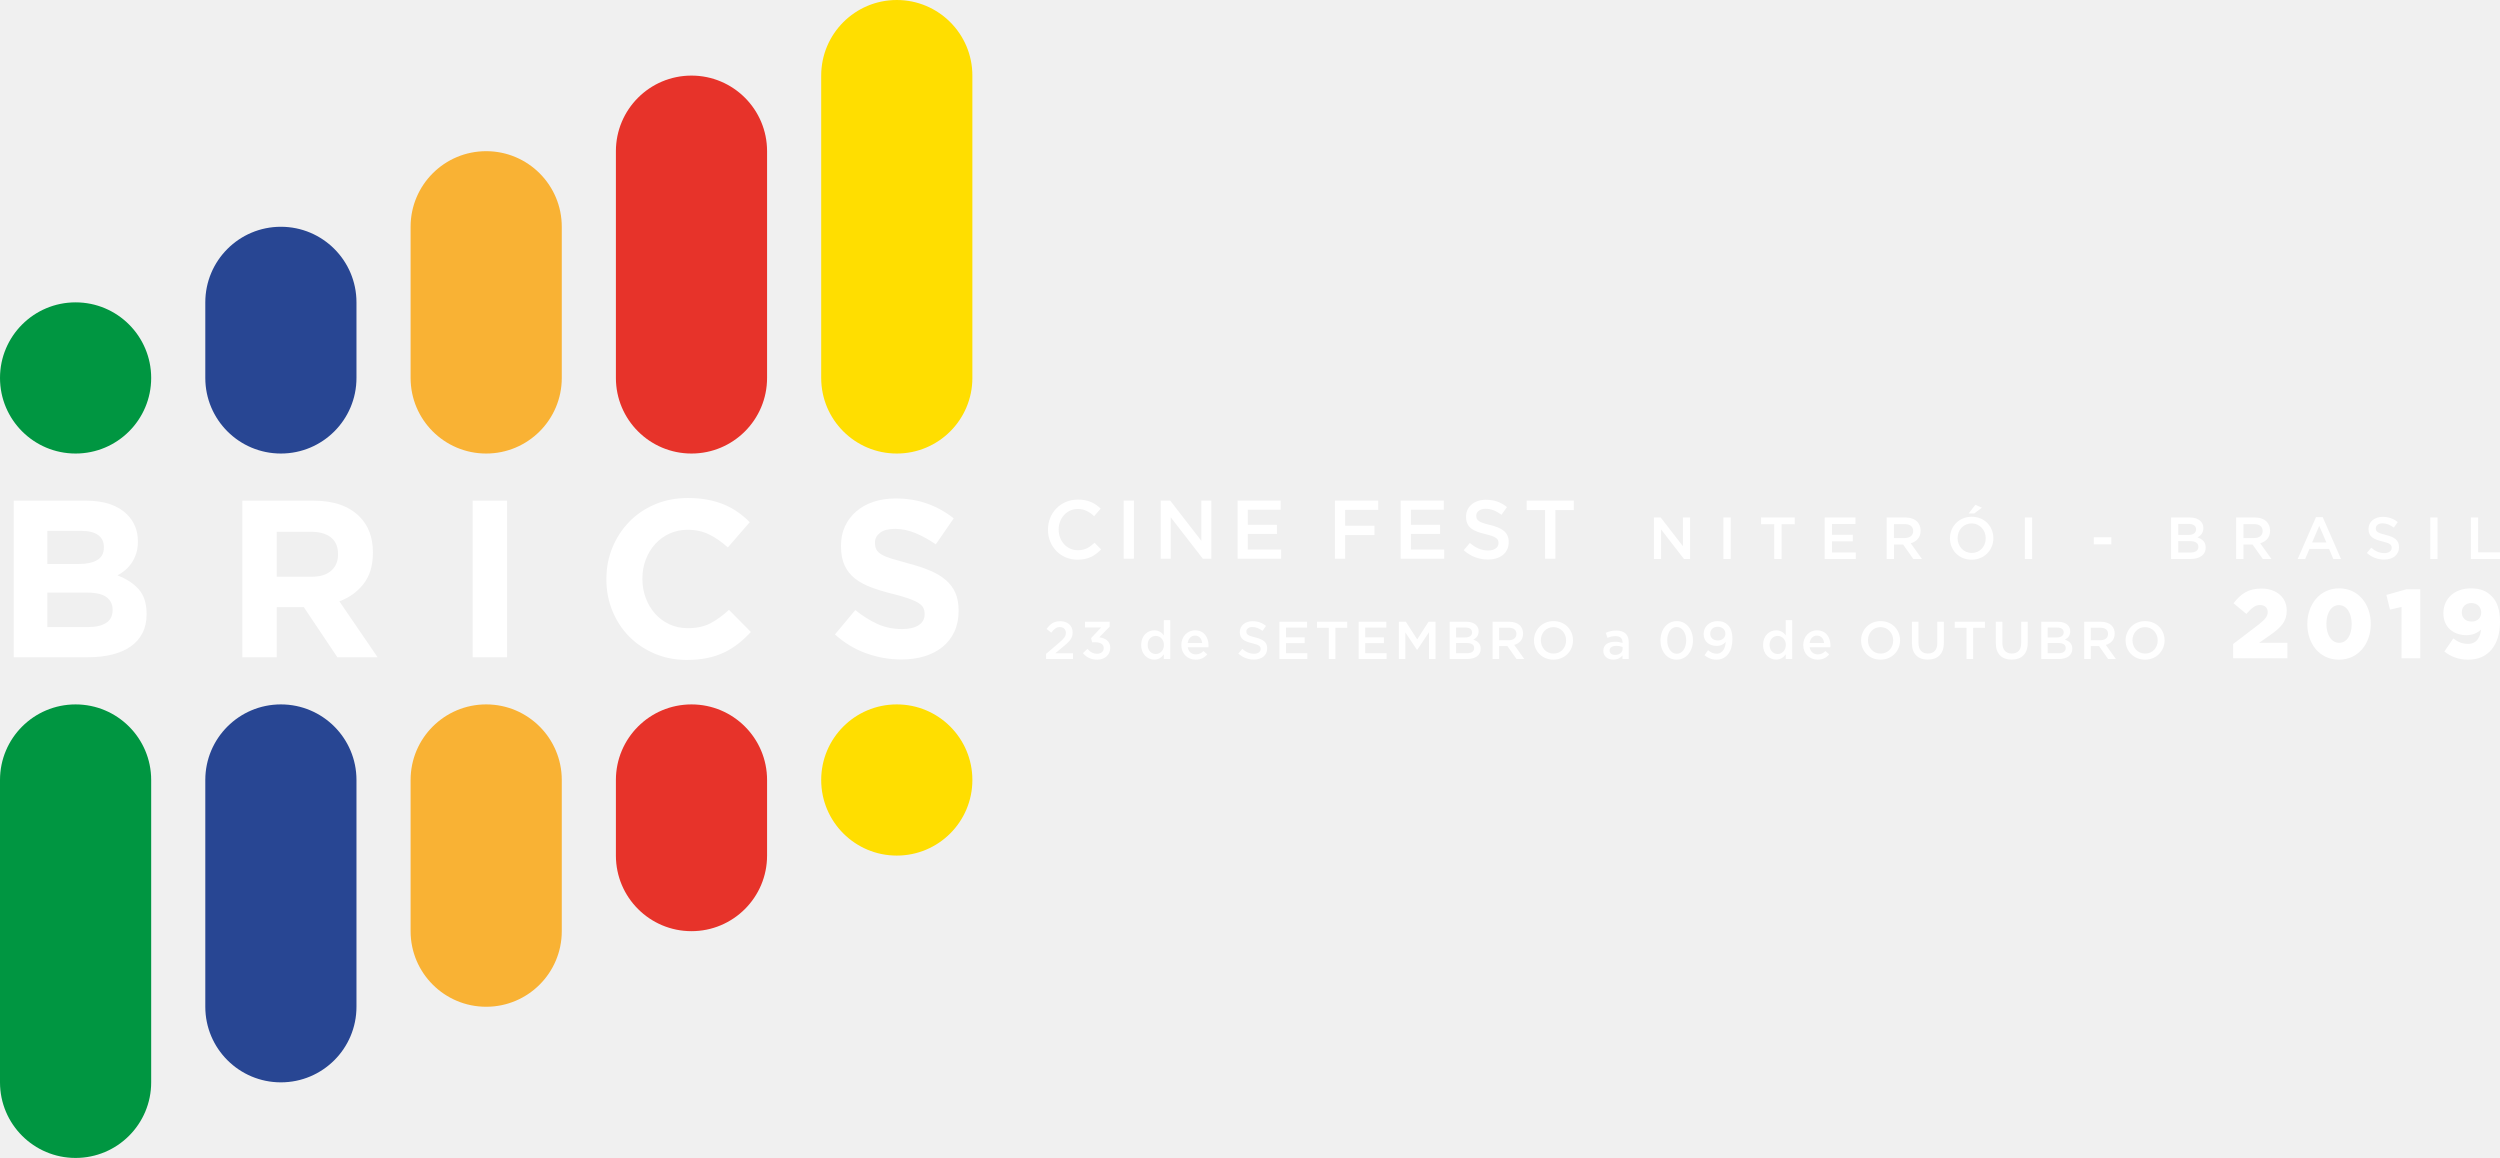
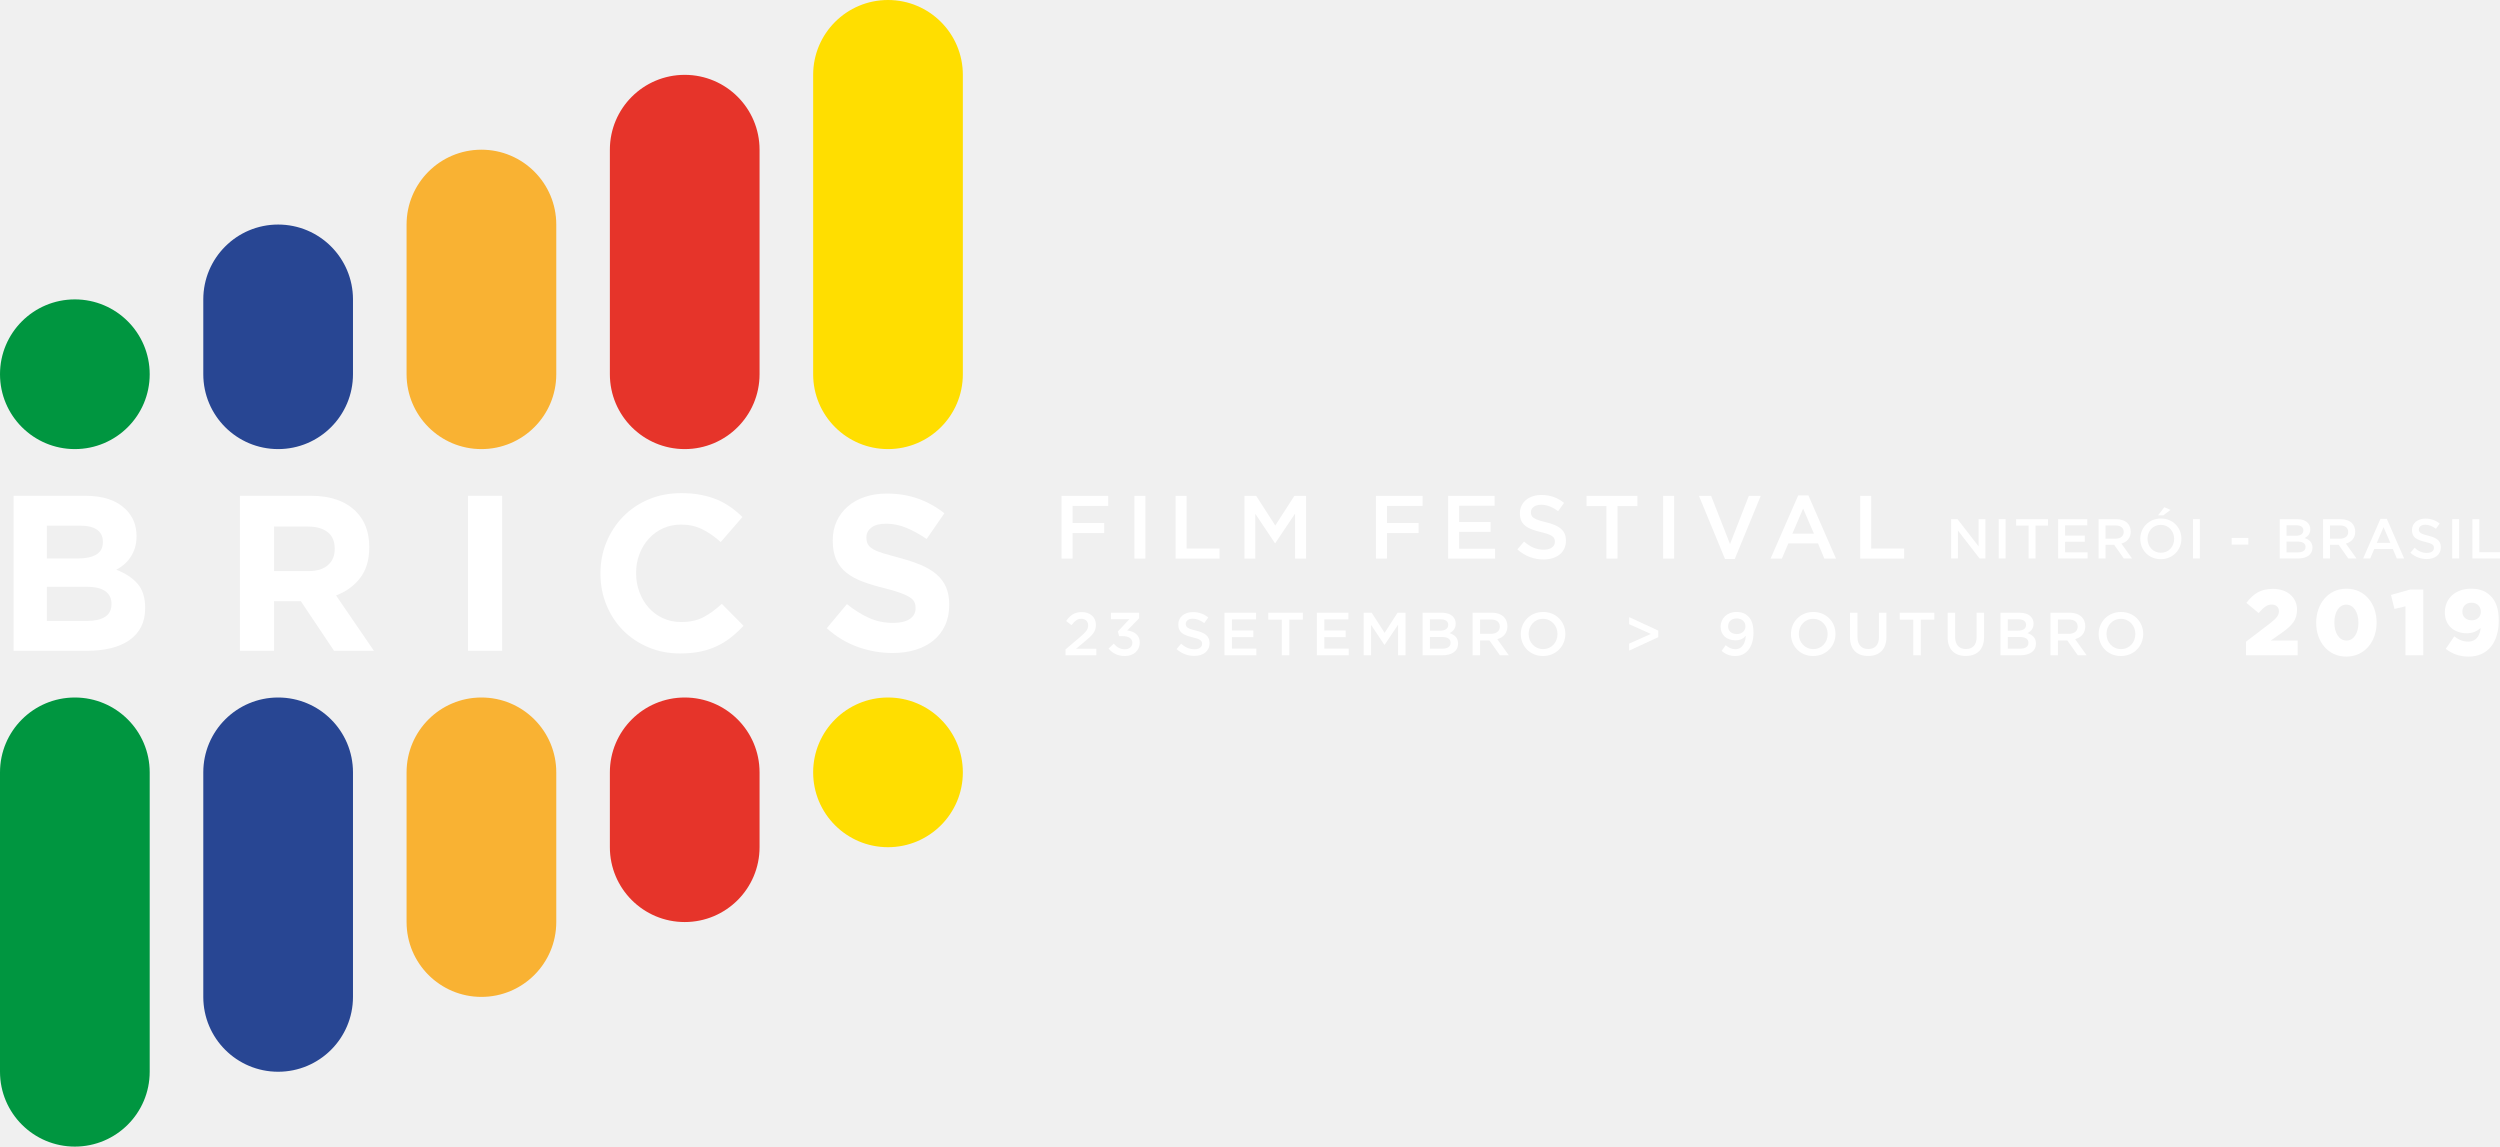
- <svg xmlns="http://www.w3.org/2000/svg" height="376.874px" width="813.672px" version="1.1" viewBox="0 0 813.672 376.874">
-   <path d="m28.715 204.086c2.473 0 4.416-.448 5.823-1.347 1.408-.897 2.111-2.292 2.111-4.184v-.147c0-1.697-.655-3.044-1.964-4.039-1.312-.995-3.421-1.492-6.332-1.492h-12.957v11.208zm-2.984-20.527c2.475 0 4.44-.423 5.896-1.273 1.455-.848 2.183-2.22 2.183-4.112v-.145c0-1.697-.631-2.996-1.893-3.895-1.261-.897-3.081-1.347-5.457-1.347h-11.064v10.772zm-21.255-20.599h23.613c5.861 0 10.293 1.505 13.297 4.513 2.324 2.329 3.487 5.217 3.487 8.663v.144c0 1.456-.181 2.743-.543 3.859-.363 1.117-.844 2.124-1.447 3.021-.603.897-1.301 1.685-2.096 2.365-.797.68-1.653 1.261-2.568 1.747 2.945 1.117 5.264 2.632 6.956 4.549 1.689 1.917 2.536 4.573 2.536 7.969v.147c0 2.329-.448 4.367-1.344 6.115-.897 1.745-2.181 3.201-3.852 4.367-1.672 1.164-3.681 2.037-6.032 2.62-2.349.581-4.952.873-7.811.873h-24.197z" stroke-width="1.333" fill="#ffffff" />
-   <path d="m101.428 187.71c2.765 0 4.888-.655 6.368-1.967 1.48-1.309 2.22-3.056 2.22-5.239v-.147c0-2.425-.777-4.245-2.329-5.459-1.553-1.213-3.711-1.82-6.477-1.82h-11.137v14.631zm-22.564-24.749h23.292c6.453 0 11.403 1.724 14.848 5.168 2.911 2.912 4.367 6.796 4.367 11.648v.144c0 4.125-1.007 7.485-3.02 10.083-2.013 2.596-4.647 4.501-7.897 5.713l12.447 18.196h-13.101l-10.919-16.304h-8.808v16.304h-11.208z" stroke-width="1.333" fill="#ffffff" />
-   <path d="m153.835 162.96h11.209v50.952h-11.209z" stroke-width="1.333" fill="#ffffff" />
-   <path d="m223.492 214.786c-3.737 0-7.205-.681-10.409-2.039-3.203-1.357-5.968-3.213-8.297-5.568-2.329-2.353-4.149-5.132-5.459-8.335-1.309-3.201-1.967-6.623-1.967-10.261v-.147c0-3.639.657-7.048 1.967-10.227 1.309-3.177 3.129-5.968 5.459-8.371 2.329-2.403 5.12-4.295 8.371-5.677 3.251-1.383 6.843-2.073 10.772-2.073 2.377 0 4.549.193 6.515.581 1.965.389 3.748.921 5.351 1.601 1.601.68 3.08 1.504 4.44 2.475 1.357.971 2.62 2.039 3.785 3.203l-7.133 8.225c-1.991-1.795-4.016-3.203-6.079-4.221-2.063-1.02-4.379-1.528-6.952-1.528-2.135 0-4.112.412-5.932 1.236-1.819.825-3.384 1.965-4.693 3.421-1.311 1.455-2.329 3.143-3.057 5.059-.728 1.917-1.092 3.967-1.092 6.151v.145c0 2.184.364 4.247 1.092 6.187.728 1.941 1.735 3.639 3.02 5.095 1.285 1.456 2.839 2.609 4.66 3.459 1.819.849 3.82 1.273 6.003 1.273 2.913 0 5.376-.533 7.389-1.601 2.013-1.067 4.015-2.523 6.004-4.368l7.135 7.207c-1.311 1.407-2.669 2.669-4.077 3.785-1.407 1.117-2.948 2.073-4.621 2.875-1.673.8-3.507 1.408-5.496 1.82-1.991.412-4.221.619-6.696.619" stroke-width="1.333" fill="#ffffff" />
-   <path d="m293.367 214.641c-3.883 0-7.692-.668-11.427-2.001-3.737-1.335-7.135-3.385-10.191-6.151l6.624-7.933c2.329 1.891 4.717 3.396 7.169 4.512 2.449 1.116 5.131 1.673 8.043 1.673 2.329 0 4.137-.423 5.421-1.273 1.285-.848 1.931-2.024 1.931-3.529v-.147c0-.728-.135-1.369-.401-1.928-.268-.557-.78-1.08-1.533-1.565-.755-.484-1.8-.969-3.139-1.456-1.339-.484-3.077-.993-5.217-1.528-2.58-.631-4.915-1.335-7.007-2.111s-3.868-1.735-5.328-2.875-2.589-2.559-3.393-4.259c-.803-1.699-1.204-3.809-1.204-6.333v-.144c0-2.329.433-4.428 1.3-6.297.869-1.867 2.087-3.481 3.653-4.84 1.565-1.357 3.437-2.401 5.613-3.129 2.173-.728 4.573-1.093 7.193-1.093 3.736 0 7.169.559 10.3 1.675 3.129 1.117 6.005 2.719 8.624 4.805l-5.823 8.443c-2.281-1.552-4.513-2.777-6.696-3.676-2.184-.897-4.368-1.347-6.551-1.347-2.184 0-3.823.425-4.913 1.273-1.092.851-1.637 1.905-1.637 3.167v.147c0 .825.159 1.54.473 2.147.316.607.887 1.153 1.715 1.637.827.485 1.959.945 3.395 1.384 1.435.436 3.248.945 5.437 1.528 2.579.68 4.876 1.444 6.897 2.292 2.019.851 3.72 1.869 5.108 3.057 1.385 1.189 2.432 2.584 3.139 4.185.704 1.601 1.059 3.519 1.059 5.751v.144c0 2.525-.459 4.768-1.375 6.733-.916 1.967-2.193 3.616-3.833 4.951-1.639 1.335-3.596 2.355-5.868 3.056-2.273.703-4.792 1.056-7.559 1.056" stroke-width="1.333" fill="#ffffff" />
-   <path d="m91.42 352.272c-13.587 0-24.601-11.016-24.601-24.603v-73.807c0-13.587 11.015-24.601 24.601-24.601 13.587 0 24.601 11.015 24.601 24.601v73.807c0 13.587-11.015 24.603-24.601 24.603" stroke-width="1.333" fill="#284693" />
-   <path d="m158.238 327.669c-13.587 0-24.601-11.015-24.601-24.601v-49.204c0-13.588 11.015-24.603 24.601-24.603 13.587 0 24.603 11.015 24.603 24.603v49.204c0 13.587-11.016 24.601-24.603 24.601" stroke-width="1.333" fill="#f9b234" />
-   <path d="m225.057 303.068c-13.587 0-24.601-11.015-24.601-24.601v-24.603c0-13.588 11.015-24.601 24.601-24.601s24.601 11.013 24.601 24.601v24.603c0 13.587-11.015 24.601-24.601 24.601" stroke-width="1.333" fill="#e7332a" />
-   <path d="m291.875 278.466c-13.587 0-24.601-11.016-24.601-24.603 0-13.588 11.015-24.601 24.601-24.601 13.587 0 24.603 11.013 24.603 24.601 0 13.587-11.016 24.603-24.603 24.603" stroke-width="1.333" fill="#ffde00" />
-   <path d="m24.601 376.874c-13.587 0-24.601-11.015-24.601-24.601v-98.409c-3.85997e-9-13.587 11.015-24.601 24.601-24.601s24.603 11.015 24.603 24.601v98.409c0 13.587-11.016 24.601-24.603 24.601" stroke-width="1.333" fill="#009641" />
-   <path d="m225.057 24.603c13.587 0 24.601 11.015 24.601 24.601v73.807c0 13.587-11.015 24.601-24.601 24.601s-24.601-11.015-24.601-24.601v-73.807c0-13.587 11.015-24.601 24.601-24.601" stroke-width="1.333" fill="#e7332a" />
-   <path d="m158.238 49.204c13.587 0 24.603 11.015 24.603 24.601v49.204c0 13.588-11.016 24.603-24.603 24.603-13.587 0-24.601-11.015-24.601-24.603v-49.204c0-13.587 11.015-24.601 24.601-24.601" stroke-width="1.333" fill="#f9b234" />
-   <path d="m91.42 73.806c13.587 0 24.601 11.016 24.601 24.603v24.601c0 13.588-11.015 24.601-24.601 24.601-13.587 0-24.601-11.013-24.601-24.601v-24.601c0-13.587 11.015-24.603 24.601-24.603" stroke-width="1.333" fill="#284693" />
-   <path d="m24.601 98.409c13.587 0 24.603 11.015 24.603 24.601 0 13.588-11.016 24.601-24.603 24.601s-24.601-11.013-24.601-24.601c-3.85997e-9-13.587 11.015-24.601 24.601-24.601" stroke-width="1.333" fill="#009641" />
-   <path d="m291.875-0c13.587 0 24.603 11.016 24.603 24.603v98.408c0 13.587-11.016 24.601-24.603 24.601-13.587 0-24.601-11.015-24.601-24.601v-98.408c0-13.587 11.015-24.603 24.601-24.603" stroke-width="1.333" fill="#ffde00" />
-   <path d="m340.461 212.811 4.179-3.553c1.664-1.421 2.271-2.184 2.271-3.276 0-1.197-.851-1.889-1.96-1.889s-1.872.607-2.791 1.82l-1.525-1.196c1.161-1.612 2.305-2.532 4.472-2.532 2.376 0 4.004 1.457 4.004 3.624v.033c0 1.908-1.005 2.947-3.155 4.699l-2.496 2.08h5.772v1.872h-8.771z" stroke-width="1.333" fill="#ffffff" />
-   <path d="m352.455 212.569 1.491-1.387c.868 1.023 1.837 1.593 3.191 1.593 1.195 0 2.097-.728 2.097-1.837v-.033c0-1.197-1.092-1.872-2.792-1.872h-.987l-.348-1.335 3.276-3.485h-5.251v-1.853h8.024v1.593l-3.38 3.468c1.837.225 3.572 1.161 3.572 3.397v.035c0 2.236-1.716 3.848-4.248 3.848-2.115 0-3.621-.884-4.645-2.132" stroke-width="1.333" fill="#ffffff" />
-   <path d="m378.82 209.934v-.035c0-1.768-1.249-2.929-2.652-2.929-1.439 0-2.636 1.109-2.636 2.929v.035c0 1.768 1.213 2.929 2.636 2.929 1.403 0 2.652-1.179 2.652-2.929m-7.403 0v-.035c0-3.033 2.064-4.749 4.248-4.749 1.508 0 2.46.745 3.12 1.612v-4.923h2.097v12.653h-2.097v-1.525c-.676.953-1.629 1.717-3.12 1.717-2.151 0-4.248-1.717-4.248-4.751" stroke-width="1.333" fill="#ffffff" />
-   <path d="m391.264 209.275c-.139-1.352-.936-2.409-2.323-2.409-1.283 0-2.184.989-2.375 2.409zm-6.777.676v-.035c0-2.616 1.855-4.767 4.472-4.767 2.912 0 4.385 2.288 4.385 4.924 0 .189-.017.38-.035.588h-6.727c.227 1.491 1.284 2.323 2.636 2.323 1.021 0 1.751-.381 2.479-1.092l1.231 1.092c-.867 1.041-2.063 1.716-3.745 1.716-2.651 0-4.696-1.924-4.696-4.749" stroke-width="1.333" fill="#ffffff" />
-   <path d="m403.031 212.724 1.284-1.525c1.161 1.005 2.34 1.577 3.831 1.577 1.316 0 2.148-.624 2.148-1.524v-.036c0-.865-.484-1.335-2.737-1.853-2.584-.624-4.04-1.388-4.04-3.624v-.035c0-2.08 1.733-3.519 4.144-3.519 1.768 0 3.172.537 4.401 1.525l-1.143 1.612c-1.092-.815-2.185-1.248-3.295-1.248-1.247 0-1.975.641-1.975 1.439v.035c0 .936.555 1.352 2.895 1.907 2.565.625 3.883 1.543 3.883 3.553v.035c0 2.271-1.785 3.623-4.333 3.623-1.856 0-3.605-.64-5.063-1.941" stroke-width="1.333" fill="#ffffff" />
-   <path d="m416.414 202.359h8.996v1.907h-6.863v3.155h6.083v1.907h-6.083v3.259h6.949v1.907h-9.083z" stroke-width="1.333" fill="#ffffff" />
-   <path d="m432.482 204.335h-3.849v-1.975h9.847v1.975h-3.848v10.157h-2.149z" stroke-width="1.333" fill="#ffffff" />
-   <path d="m442.205 202.359h8.996v1.907h-6.863v3.155h6.083v1.907h-6.083v3.259h6.949v1.907h-9.083z" stroke-width="1.333" fill="#ffffff" />
-   <path d="m455.291 202.359h2.271l3.693 5.737 3.691-5.737h2.271v12.133h-2.131v-8.703l-3.831 5.721h-.071l-3.796-5.685v8.667h-2.097z" stroke-width="1.333" fill="#ffffff" />
-   <path d="m477.289 209.275h-3.38v3.328h3.536c1.456 0 2.34-.572 2.34-1.664v-.033c0-1.024-.815-1.631-2.496-1.631m1.82-3.484c0-.953-.763-1.543-2.132-1.543h-3.068v3.224h2.911c1.371 0 2.289-.537 2.289-1.647zm-7.297-3.432h5.443c1.387 0 2.479.381 3.172 1.075.537.537.815 1.196.815 2.011v.035c0 1.456-.832 2.236-1.733 2.705 1.421.484 2.409 1.299 2.409 2.947v.033c0 2.167-1.785 3.328-4.489 3.328h-5.616z" stroke-width="1.333" fill="#ffffff" />
-   <path d="m491.051 208.374c1.525 0 2.496-.797 2.496-2.028v-.035c0-1.3-.936-2.011-2.513-2.011h-3.103v4.073zm-5.252-6.015h5.408c1.525 0 2.721.451 3.501 1.212.641.66 1.005 1.561 1.005 2.619v.035c0 1.993-1.196 3.189-2.877 3.675l3.276 4.593h-2.532l-2.98-4.229h-2.669v4.229h-2.132z" stroke-width="1.333" fill="#ffffff" />
-   <path d="m509.719 208.461v-.035c0-2.359-1.716-4.317-4.125-4.317-2.409 0-4.091 1.925-4.091 4.281v.036c0 2.356 1.716 4.297 4.125 4.297 2.409 0 4.091-1.905 4.091-4.263m-10.453 0v-.035c0-3.416 2.636-6.275 6.363-6.275 3.727 0 6.327 2.825 6.327 6.239v.036c0 3.413-2.635 6.275-6.361 6.275-3.728 0-6.328-2.825-6.328-6.24" stroke-width="1.333" fill="#ffffff" />
-   <path d="m528.108 211.199v-.624c-.537-.208-1.249-.364-2.081-.364-1.351 0-2.148.572-2.148 1.525v.035c0 .884.78 1.387 1.785 1.387 1.387 0 2.444-.797 2.444-1.959m-6.275.659v-.035c0-1.976 1.543-2.947 3.779-2.947 1.023 0 1.749.156 2.461.381v-.225c0-1.301-.797-1.993-2.271-1.993-1.023 0-1.785.225-2.617.572l-.555-1.647c1.005-.452 1.993-.745 3.449-.745 1.369 0 2.391.364 3.033 1.023.676.657.988 1.629.988 2.824v5.427h-2.045v-1.144c-.624.745-1.577 1.335-2.981 1.335-1.717 0-3.241-.988-3.241-2.825" stroke-width="1.333" fill="#ffffff" />
-   <path d="m548.803 208.461v-.035c0-2.392-1.231-4.352-3.103-4.352s-3.068 1.908-3.068 4.316v.036c0 2.392 1.212 4.349 3.101 4.349 1.891 0 3.069-1.941 3.069-4.315m-8.372 0v-.035c0-3.468 2.115-6.275 5.303-6.275 3.173 0 5.269 2.773 5.269 6.239v.036c0 3.465-2.115 6.275-5.303 6.275-3.191 0-5.269-2.773-5.269-6.24" stroke-width="1.333" fill="#ffffff" />
-   <path d="m561.56 206.259v-.035c0-1.267-.988-2.236-2.531-2.236-1.508 0-2.409 1.005-2.409 2.253v.035c0 1.265.969 2.167 2.479 2.167 1.543 0 2.461-1.005 2.461-2.184m.085 2.669c-.675.815-1.612 1.3-2.859 1.3-2.584 0-4.3-1.508-4.3-3.848v-.036c0-2.373 1.839-4.193 4.525-4.193 1.524 0 2.513.433 3.38 1.283.884.901 1.456 2.236 1.456 4.628v.035c0 3.9-1.924 6.604-5.201 6.604-1.68 0-2.859-.607-3.883-1.456l1.161-1.629c.92.763 1.735 1.144 2.773 1.144 2.151 0 2.931-2.219 2.947-3.831" stroke-width="1.333" fill="#ffffff" />
-   <path d="m581.233 209.934v-.035c0-1.768-1.249-2.929-2.652-2.929-1.439 0-2.636 1.109-2.636 2.929v.035c0 1.768 1.213 2.929 2.636 2.929 1.403 0 2.652-1.179 2.652-2.929m-7.403 0v-.035c0-3.033 2.063-4.749 4.248-4.749 1.508 0 2.46.745 3.12 1.612v-4.923h2.097v12.653h-2.097v-1.525c-.676.953-1.629 1.717-3.12 1.717-2.151 0-4.248-1.717-4.248-4.751" stroke-width="1.333" fill="#ffffff" />
-   <path d="m593.678 209.275c-.139-1.352-.936-2.409-2.323-2.409-1.283 0-2.184.989-2.375 2.409zm-6.777.676v-.035c0-2.616 1.855-4.767 4.472-4.767 2.912 0 4.385 2.288 4.385 4.924 0 .189-.017.38-.035.588h-6.727c.227 1.491 1.284 2.323 2.636 2.323 1.021 0 1.751-.381 2.479-1.092l1.231 1.092c-.867 1.041-2.063 1.716-3.745 1.716-2.651 0-4.696-1.924-4.696-4.749" stroke-width="1.333" fill="#ffffff" />
-   <path d="m616.175 208.461v-.035c0-2.359-1.716-4.317-4.127-4.317-2.408 0-4.089 1.925-4.089 4.281v.036c0 2.356 1.716 4.297 4.125 4.297 2.409 0 4.091-1.905 4.091-4.263m-10.453 0v-.035c0-3.416 2.636-6.275 6.363-6.275 3.727 0 6.327 2.825 6.327 6.239v.036c0 3.413-2.635 6.275-6.363 6.275-3.727 0-6.327-2.825-6.327-6.24" stroke-width="1.333" fill="#ffffff" />
-   <path d="m622.276 209.344v-6.984h2.132v6.899c0 2.253 1.161 3.448 3.067 3.448 1.889 0 3.051-1.125 3.051-3.363v-6.984h2.133v6.881c0 3.623-2.045 5.443-5.217 5.443-3.155 0-5.165-1.82-5.165-5.34" stroke-width="1.333" fill="#ffffff" />
-   <path d="m640.043 204.335h-3.848v-1.975h9.845v1.975h-3.848v10.157h-2.149z" stroke-width="1.333" fill="#ffffff" />
-   <path d="m649.577 209.344v-6.984h2.132v6.899c0 2.253 1.161 3.448 3.067 3.448 1.891 0 3.051-1.125 3.051-3.363v-6.984h2.133v6.881c0 3.623-2.045 5.443-5.217 5.443-3.155 0-5.165-1.82-5.165-5.34" stroke-width="1.333" fill="#ffffff" />
-   <path d="m669.838 209.275h-3.38v3.328h3.536c1.456 0 2.34-.572 2.34-1.664v-.033c0-1.024-.815-1.631-2.496-1.631m1.82-3.484c0-.953-.763-1.543-2.132-1.543h-3.068v3.224h2.911c1.371 0 2.289-.537 2.289-1.647zm-7.297-3.432h5.443c1.387 0 2.479.381 3.172 1.075.537.537.815 1.196.815 2.011v.035c0 1.456-.832 2.236-1.733 2.705 1.421.484 2.409 1.299 2.409 2.947v.033c0 2.167-1.785 3.328-4.489 3.328h-5.616z" stroke-width="1.333" fill="#ffffff" />
-   <path d="m683.601 208.374c1.525 0 2.496-.797 2.496-2.028v-.035c0-1.3-.936-2.011-2.515-2.011h-3.101v4.073zm-5.252-6.015h5.408c1.525 0 2.721.451 3.501 1.212.641.66 1.005 1.561 1.005 2.619v.035c0 1.993-1.196 3.189-2.877 3.675l3.276 4.593h-2.532l-2.98-4.229h-2.669v4.229h-2.132z" stroke-width="1.333" fill="#ffffff" />
-   <path d="m702.268 208.461v-.035c0-2.359-1.716-4.317-4.125-4.317s-4.091 1.925-4.091 4.281v.036c0 2.356 1.716 4.297 4.125 4.297 2.409 0 4.091-1.905 4.091-4.263m-10.453 0v-.035c0-3.416 2.636-6.275 6.363-6.275 3.727 0 6.327 2.825 6.327 6.239v.036c0 3.413-2.635 6.275-6.361 6.275-3.728 0-6.328-2.825-6.328-6.24" stroke-width="1.333" fill="#ffffff" />
-   <path d="m726.821 209.602 8.352-6.376c2.072-1.625 2.9-2.677 2.9-4.016 0-1.435-.988-2.296-2.517-2.296-1.499 0-2.677.892-4.431 2.901l-4.176-3.475c2.391-3.093 4.781-4.781 9.084-4.781 4.877 0 8.225 2.901 8.225 7.108v.064c0 3.569-1.849 5.419-5.165 7.809l-3.824 2.679h9.212v5.036h-17.66z" stroke-width="1.333" fill="#ffffff" />
-   <path d="m765.398 203.161v-.064c0-3.571-1.657-6.152-4.144-6.152-2.455 0-4.08 2.519-4.08 6.088v.064c0 3.571 1.657 6.121 4.144 6.121 2.487 0 4.08-2.519 4.08-6.057m-14.44 0v-.064c0-6.311 4.016-11.603 10.36-11.603 6.343 0 10.296 5.228 10.296 11.539v.064c0 6.313-3.984 11.604-10.36 11.604-6.343 0-10.296-5.228-10.296-11.54" stroke-width="1.333" fill="#ffffff" />
-   <path d="m781.631 197.519-3.763.893-1.179-4.783 6.535-1.849h4.493v22.475h-6.087z" stroke-width="1.333" fill="#ffffff" />
-   <path d="m807.551 199.401v-.065c0-1.721-1.244-3.06-3.188-3.06s-3.123 1.308-3.123 3.029v.064c0 1.688 1.243 2.932 3.187 2.932 1.945 0 3.124-1.275 3.124-2.9m-.064 5.515c-1.369 1.275-2.996 1.816-4.749 1.816-4.303 0-7.492-2.709-7.492-7.077v-.063c0-4.909 3.793-8.097 8.895-8.097 3.252 0 5.164.892 6.853 2.583 1.627 1.627 2.679 4.176 2.679 8.288v.064c0 7.268-3.635 12.273-10.297 12.273-3.348 0-5.739-1.052-7.809-2.647l2.901-4.272c1.56 1.211 3.028 1.785 4.78 1.785 3.252 0 4.081-2.868 4.24-4.653" stroke-width="1.333" fill="#ffffff" />
-   <path d="m341.079 172.436v-.053c0-5.377 4.027-9.783 9.755-9.783 3.487 0 5.595 1.216 7.404 2.945l-2.133 2.46c-1.513-1.407-3.136-2.352-5.297-2.352-3.593 0-6.243 2.973-6.243 6.675v.055c0 3.701 2.621 6.7 6.243 6.7 2.324 0 3.809-.917 5.432-2.431l2.135 2.161c-1.973 2.053-4.135 3.351-7.675 3.351-5.513 0-9.62-4.297-9.62-9.728" stroke-width="1.333" fill="#ffffff" />
-   <path d="m365.724 162.924h3.324v18.916h-3.324z" stroke-width="1.333" fill="#ffffff" />
-   <path d="m377.776 162.924h3.081l10.133 13.08v-13.08h3.269v18.916h-2.784l-10.429-13.457v13.457h-3.271z" stroke-width="1.333" fill="#ffffff" />
-   <path d="m402.799 162.924h14.025v2.972h-10.701v4.919h9.484v2.972h-9.484v5.08h10.836v2.973h-14.16z" stroke-width="1.333" fill="#ffffff" />
-   <path d="m434.48 162.924h14.08v3.027h-10.756v5.161h9.539v3.027h-9.539v7.701h-3.324z" stroke-width="1.333" fill="#ffffff" />
-   <path d="m455.884 162.924h14.025v2.972h-10.703v4.919h9.485v2.972h-9.485v5.08h10.837v2.973h-14.16z" stroke-width="1.333" fill="#ffffff" />
-   <path d="m476.393 179.083 2-2.377c1.811 1.568 3.648 2.46 5.972 2.46 2.055 0 3.351-.973 3.351-2.379v-.055c0-1.351-.756-2.08-4.269-2.892-4.025-.972-6.296-2.161-6.296-5.647v-.055c0-3.243 2.703-5.485 6.457-5.485 2.757 0 4.945.839 6.865 2.379l-1.783 2.513c-1.704-1.271-3.407-1.947-5.136-1.947-1.945 0-3.08 1-3.08 2.243v.055c0 1.459.864 2.107 4.512 2.972 4 .973 6.053 2.405 6.053 5.54v.055c0 3.539-2.784 5.648-6.756 5.648-2.891 0-5.621-1-7.891-3.028" stroke-width="1.333" fill="#ffffff" />
-   <path d="m502.876 166.005h-5.999v-3.081h15.349v3.081h-5.999v15.835h-3.352z" stroke-width="1.333" fill="#ffffff" />
-   <path d="m538.293 168.418h2.2l7.239 9.345v-9.345h2.337v13.515h-1.988l-7.453-9.615v9.615h-2.335z" stroke-width="1.333" fill="#ffffff" />
-   <path d="m560.914 168.418h2.375v13.515h-2.375z" stroke-width="1.333" fill="#ffffff" />
-   <path d="m577.457 170.619h-4.287v-2.2h10.965v2.2h-4.285v11.313h-2.393z" stroke-width="1.333" fill="#ffffff" />
-   <path d="m593.881 168.418h10.02v2.124h-7.645v3.515h6.776v2.123h-6.776v3.629h7.741v2.124h-10.116z" stroke-width="1.333" fill="#ffffff" />
-   <path d="m619.902 175.117c1.699 0 2.78-.888 2.78-2.257v-.04c0-1.448-1.041-2.239-2.8-2.239h-3.455v4.536zm-5.849-6.699h6.024c1.697 0 3.031.503 3.9 1.351.713.733 1.12 1.739 1.12 2.916v.039c0 2.22-1.333 3.552-3.207 4.092l3.651 5.116h-2.82l-3.32-4.709h-2.973v4.709h-2.375z" stroke-width="1.333" fill="#ffffff" />
-   <path d="m642.911 164.306 2.123.927-2.471 1.873h-1.815zm3.379 10.908v-.039c0-2.625-1.911-4.807-4.596-4.807-2.684 0-4.556 2.143-4.556 4.768v.039c0 2.625 1.912 4.788 4.595 4.788 2.684 0 4.557-2.124 4.557-4.749m-11.641 0v-.039c0-3.803 2.933-6.989 7.084-6.989 4.151 0 7.047 3.148 7.047 6.951v.039c0 3.804-2.933 6.989-7.085 6.989-4.151 0-7.045-3.148-7.045-6.951" stroke-width="1.333" fill="#ffffff" />
-   <path d="m659.026 168.418h2.375v13.515h-2.375z" stroke-width="1.333" fill="#ffffff" />
-   <path d="m681.463 174.866h5.713v2.299h-5.713z" stroke-width="1.333" fill="#ffffff" />
-   <path d="m712.722 176.121h-3.765v3.707h3.939c1.623 0 2.607-.636 2.607-1.852v-.04c0-1.139-.908-1.815-2.78-1.815m2.028-3.88c0-1.063-.851-1.719-2.376-1.719h-3.417v3.591h3.244c1.525 0 2.549-.597 2.549-1.833zm-8.128-3.823h6.061c1.544 0 2.76.424 3.532 1.197.599.597.908 1.332.908 2.239v.039c0 1.623-.927 2.491-1.929 3.012 1.581.54 2.683 1.448 2.683 3.283v.037c0 2.415-1.989 3.707-5 3.707h-6.255z" stroke-width="1.333" fill="#ffffff" />
-   <path d="m733.644 175.117c1.699 0 2.781-.888 2.781-2.257v-.04c0-1.448-1.043-2.239-2.8-2.239h-3.455v4.536zm-5.849-6.699h6.024c1.699 0 3.031.503 3.9 1.351.713.733 1.12 1.739 1.12 2.916v.039c0 2.22-1.333 3.552-3.205 4.092l3.649 5.116h-2.82l-3.32-4.709h-2.972v4.709h-2.376z" stroke-width="1.333" fill="#ffffff" />
-   <path d="m757.174 176.565-2.336-5.405-2.316 5.405zm-3.397-8.244h2.201l5.947 13.611h-2.511l-1.371-3.263h-6.391l-1.389 3.263h-2.433z" stroke-width="1.333" fill="#ffffff" />
-   <path d="m770.337 179.963 1.428-1.699c1.293 1.119 2.605 1.756 4.267 1.756 1.468 0 2.393-.695 2.393-1.697v-.04c0-.965-.54-1.487-3.051-2.067-2.876-.693-4.499-1.544-4.499-4.033v-.039c0-2.317 1.933-3.92 4.615-3.92 1.971 0 3.535.6 4.904 1.7l-1.273 1.795c-1.216-.907-2.432-1.391-3.668-1.391-1.391 0-2.201.716-2.201 1.604v.037c0 1.043.617 1.507 3.224 2.125 2.857.693 4.325 1.717 4.325 3.956v.04c0 2.528-1.991 4.035-4.827 4.035-2.067 0-4.016-.715-5.637-2.163" stroke-width="1.333" fill="#ffffff" />
-   <path d="m790.97 168.418h2.375v13.515h-2.375z" stroke-width="1.333" fill="#ffffff" />
-   <path d="m804.192 168.418h2.373v11.353h7.105v2.161h-9.479z" stroke-width="1.333" fill="#ffffff" />
+ <svg xmlns="http://www.w3.org/2000/svg" height="376.872px" width="821.719px" version="1.1" viewBox="0 0 821.719 376.872">
+   <path d="m350.229 213.447 4.819-4.099c1.921-1.641 2.62-2.521 2.62-3.78 0-1.38-.979-2.18-2.259-2.18s-2.16.699-3.22 2.099l-1.761-1.379c1.34-1.86 2.661-2.92 5.161-2.92 2.739 0 4.619 1.679 4.619 4.179v.041c0 2.199-1.16 3.4-3.639 5.419l-2.88 2.4h6.659v2.16h-10.119z" fill="#ffffff" />
+   <path d="m364.368 213.167 1.72-1.599c1 1.18 2.12 1.84 3.68 1.84 1.38 0 2.42-.84 2.42-2.12v-.04c0-1.381-1.26-2.161-3.22-2.161h-1.139l-.401-1.54 3.78-4.019h-6.06v-2.14h9.26v1.84l-3.9 4c2.12.259 4.12 1.34 4.12 3.919v.041c0 2.579-1.98 4.44-4.899 4.44-2.441 0-4.18-1.021-5.361-2.461" fill="#ffffff" />
+   <path d="m386.728 213.348 1.48-1.76c1.34 1.16 2.701 1.82 4.42 1.82 1.52 0 2.48-.72 2.48-1.76v-.041c0-1-.56-1.539-3.16-2.139-2.979-.72-4.659-1.6-4.659-4.18v-.04c0-2.4 1.999-4.06 4.779-4.06 2.04 0 3.66.62 5.08 1.76l-1.32 1.86c-1.26-.94-2.519-1.44-3.799-1.44-1.44 0-2.28.74-2.28 1.66v.04c0 1.08.639 1.56 3.34 2.199 2.959.72 4.479 1.78 4.479 4.101v.04c0 2.62-2.06 4.18-5 4.18-2.14 0-4.159-.74-5.84-2.24" fill="#ffffff" />
+   <path d="m402.467 201.388h10.38v2.199h-7.919v3.641h7.019v2.199h-7.019v3.761h8.019v2.199h-10.48z" fill="#ffffff" />
+   <path d="m421.307 203.668h-4.44v-2.28h11.359v2.28h-4.439v11.719h-2.48z" fill="#ffffff" />
+   <path d="m432.827 201.388h10.38v2.199h-7.919v3.641h7.019v2.199h-7.019v3.761h8.019v2.199h-10.48z" fill="#ffffff" />
+   <path d="m448.226 201.388h2.62l4.26 6.62 4.26-6.62h2.62v13.999h-2.46v-10.039l-4.42 6.599h-.079l-4.381-6.559v9.999h-2.42z" fill="#ffffff" />
+   <path d="m473.906 209.367h-3.9v3.84h4.08c1.68 0 2.7-.66 2.7-1.92v-.04c0-1.18-.94-1.88-2.88-1.88m2.1-4.02c0-1.1-.88-1.78-2.461-1.78h-3.539v3.72h3.36c1.58 0 2.64-.619 2.64-1.899zm-8.42-3.959h6.28c1.6 0 2.86.44 3.66 1.239.62.62.94 1.38.94 2.321v.039c0 1.681-.96 2.58-2 3.12 1.639.561 2.78 1.5 2.78 3.4v.04c0 2.5-2.06 3.84-5.18 3.84h-6.48z" fill="#ffffff" />
+   <path d="m490.086 208.327c1.76 0 2.88-.919 2.88-2.34v-.039c0-1.5-1.079-2.32-2.9-2.32h-3.579v4.699zm-6.06-6.939h6.24c1.76 0 3.14.52 4.04 1.4.74.76 1.16 1.799 1.16 3.019v.041c0 2.299-1.38 3.679-3.32 4.239l3.78 5.3h-2.92l-3.44-4.879h-3.079v4.879h-2.461z" fill="#ffffff" />
+   <path d="m511.926 208.427v-.04c0-2.719-1.98-4.98-4.76-4.98s-4.719 2.22-4.719 4.94v.04c0 2.72 1.979 4.96 4.759 4.96s4.72-2.2 4.72-4.92m-12.06 0v-.04c0-3.939 3.04-7.24 7.34-7.24s7.3 3.26 7.3 7.2v.04c0 3.94-3.04 7.24-7.34 7.24s-7.3-3.26-7.3-7.2" fill="#ffffff" />
+   <path d="m535.485 211.547 7.14-3.18-7.14-3.199v-2.32l9.56 4.419v2.16l-9.56 4.421z" fill="#ffffff" />
+   <path d="m573.705 205.888v-.04c0-1.46-1.14-2.581-2.92-2.581-1.74 0-2.78 1.16-2.78 2.6v.041c0 1.459 1.12 2.5 2.86 2.5 1.78 0 2.84-1.16 2.84-2.52m.1 3.08c-.78.94-1.86 1.5-3.3 1.5-2.98 0-4.96-1.74-4.96-4.441v-.04c0-2.739 2.12-4.84 5.22-4.84 1.76 0 2.9.5 3.9 1.481 1.019 1.04 1.679 2.579 1.679 5.34v.04c0 4.5-2.22 7.62-6 7.62-1.939 0-3.299-.701-4.479-1.681l1.34-1.879c1.06.879 2 1.319 3.2 1.319 2.48 0 3.38-2.56 3.4-4.419" fill="#ffffff" />
+   <path d="m600.725 208.427v-.04c0-2.719-1.98-4.98-4.76-4.98s-4.719 2.22-4.719 4.94v.04c0 2.72 1.979 4.96 4.759 4.96s4.72-2.2 4.72-4.92m-12.06 0v-.04c0-3.939 3.04-7.24 7.34-7.24s7.3 3.26 7.3 7.2v.04c0 3.94-3.04 7.24-7.34 7.24s-7.3-3.26-7.3-7.2" fill="#ffffff" />
+   <path d="m608.065 209.448v-8.06h2.461v7.96c0 2.599 1.34 3.979 3.539 3.979 2.18 0 3.52-1.299 3.52-3.879v-8.06h2.46v7.939c0 4.18-2.36 6.28-6.02 6.28-3.64 0-5.96-2.1-5.96-6.159" fill="#ffffff" />
+   <path d="m628.864 203.668h-4.44v-2.28h11.359v2.28h-4.439v11.719h-2.48z" fill="#ffffff" />
+   <path d="m640.164 209.448v-8.06h2.461v7.96c0 2.599 1.34 3.979 3.539 3.979 2.18 0 3.52-1.299 3.52-3.879v-8.06h2.46v7.939c0 4.18-2.36 6.28-6.02 6.28-3.64 0-5.96-2.1-5.96-6.159" fill="#ffffff" />
+   <path d="m663.843 209.367h-3.9v3.84h4.08c1.68 0 2.7-.66 2.7-1.92v-.04c0-1.18-.94-1.88-2.88-1.88m2.1-4.02c0-1.1-.88-1.78-2.461-1.78h-3.539v3.72h3.36c1.58 0 2.64-.619 2.64-1.899zm-8.42-3.959h6.28c1.6 0 2.86.44 3.66 1.239.62.62.94 1.38.94 2.321v.039c0 1.681-.96 2.58-2 3.12 1.639.561 2.78 1.5 2.78 3.4v.04c0 2.5-2.06 3.84-5.18 3.84h-6.48z" fill="#ffffff" />
+   <path d="m680.023 208.327c1.76 0 2.88-.919 2.88-2.34v-.039c0-1.5-1.079-2.32-2.9-2.32h-3.579v4.699zm-6.06-6.939h6.24c1.76 0 3.14.52 4.04 1.4.74.76 1.16 1.799 1.16 3.019v.041c0 2.299-1.38 3.679-3.32 4.239l3.78 5.3h-2.92l-3.44-4.879h-3.079v4.879h-2.461z" fill="#ffffff" />
+   <path d="m701.863 208.427v-.04c0-2.719-1.98-4.98-4.76-4.98s-4.719 2.22-4.719 4.94v.04c0 2.72 1.979 4.96 4.759 4.96s4.72-2.2 4.72-4.92m-12.06 0v-.04c0-3.939 3.04-7.24 7.34-7.24s7.3 3.26 7.3 7.2v.04c0 3.94-3.04 7.24-7.34 7.24s-7.3-3.26-7.3-7.2" fill="#ffffff" />
+   <path d="m738.235 210.91 8.032-6.132c1.995-1.563 2.791-2.575 2.791-3.863 0-1.379-.951-2.207-2.421-2.207-1.441 0-2.576.857-4.263 2.789l-4.016-3.341c2.299-2.975 4.599-4.6 8.739-4.6 4.691 0 7.909 2.791 7.909 6.837v.061c0 3.433-1.779 5.212-4.965 7.512l-3.68 2.576h8.86v4.843h-16.985z" fill="#ffffff" />
+   <path d="m775.185 204.717v-.061c0-3.433-1.593-5.917-3.985-5.917-2.361 0-3.925 2.423-3.925 5.856v.061c0 3.433 1.596 5.887 3.987 5.887 2.392 0 3.924-2.421 3.924-5.825m-13.889 0v-.061c0-6.071 3.863-11.16 9.965-11.16 6.101 0 9.903 5.027 9.903 11.099v.061c0 6.071-3.833 11.16-9.964 11.16-6.101 0-9.904-5.028-9.904-11.099" fill="#ffffff" />
+   <path d="m790.643 199.29-3.617.859-1.135-4.6 6.284-1.777h4.325v21.615h-5.857z" fill="#ffffff" />
+   <path d="m815.422 201.099v-.061c0-1.655-1.196-2.943-3.067-2.943-1.869 0-3.005 1.256-3.005 2.913v.061c0 1.624 1.197 2.82 3.067 2.82 1.869 0 3.005-1.227 3.005-2.791m-.061 5.305c-1.319 1.225-2.883 1.747-4.569 1.747-4.139 0-7.204-2.605-7.204-6.805v-.061c0-4.723 3.648-7.788 8.553-7.788 3.128 0 4.968.857 6.592 2.483 1.564 1.564 2.576 4.017 2.576 7.972v.061c0 6.991-3.496 11.804-9.904 11.804-3.219 0-5.517-1.012-7.511-2.544l2.789-4.109c1.503 1.165 2.913 1.717 4.6 1.717 3.127 0 3.924-2.759 4.077-4.476" fill="#ffffff" />
+   <path d="m348.92 162.987h15.337v3.297h-11.716v5.623h10.392v3.297h-10.392v8.391h-3.621z" fill="#ffffff" />
+   <path d="m372.855 162.987h3.621v20.608h-3.621z" fill="#ffffff" />
+   <path d="m386.398 162.987h3.621v17.311h10.833v3.297h-14.455z" fill="#ffffff" />
+   <path d="m409.038 162.987h3.857l6.271 9.745 6.271-9.745h3.856v20.608h-3.62v-14.779l-6.507 9.715h-.117l-6.448-9.656v14.72h-3.563z" fill="#ffffff" />
+   <path d="m452.258 162.987h15.337v3.297h-11.716v5.623h10.392v3.297h-10.392v8.391h-3.621z" fill="#ffffff" />
+   <path d="m475.987 162.987h15.279v3.239h-11.657v5.357h10.333v3.239h-10.333v5.535h11.804v3.239h-15.425z" fill="#ffffff" />
+   <path d="m498.745 180.592 2.179-2.591c1.972 1.707 3.973 2.679 6.507 2.679 2.236 0 3.649-1.06 3.649-2.591v-.059c0-1.472-.824-2.267-4.651-3.149-4.387-1.06-6.86-2.357-6.86-6.153v-.059c0-3.533 2.944-5.977 7.037-5.977 3.001 0 5.388.913 7.477 2.592l-1.943 2.736c-1.856-1.383-3.709-2.12-5.593-2.12-2.12 0-3.357 1.091-3.357 2.444v.059c0 1.591.943 2.297 4.916 3.239 4.357 1.06 6.596 2.621 6.596 6.035v.06c0 3.856-3.033 6.153-7.361 6.153-3.149 0-6.124-1.091-8.596-3.297" fill="#ffffff" />
+   <path d="m528.009 166.344h-6.536v-3.357h16.723v3.357h-6.536v17.251h-3.651z" fill="#ffffff" />
+   <path d="m546.645 162.987h3.623v20.608h-3.623z" fill="#ffffff" />
+   <path d="m558.422 162.987h4.004l6.211 15.839 6.184-15.839h3.915l-8.537 20.755h-3.209z" fill="#ffffff" />
+   <path d="m596.224 175.41-3.563-8.243-3.532 8.243zm-5.181-12.571h3.356l9.068 20.756h-3.827l-2.091-4.976h-9.744l-2.12 4.976h-3.711z" fill="#ffffff" />
+   <path d="m611.415 162.987h3.621v17.311h10.835v3.297h-14.456z" fill="#ffffff" />
+   <path d="m641.308 170.645h2.104l6.924 8.936v-8.936h2.233v12.924h-1.9l-7.127-9.193v9.193h-2.235z" fill="#ffffff" />
+   <path d="m656.949 170.644h2.271v12.924h-2.271z" fill="#ffffff" />
+   <path d="m666.772 172.75h-4.099v-2.105h10.488v2.105h-4.1v10.819h-2.289z" fill="#ffffff" />
+   <path d="m676.484 170.645h9.583v2.031h-7.311v3.361h6.48v2.031h-6.48v3.471h7.403v2.031h-9.675z" fill="#ffffff" />
+   <path d="m695.375 177.052c1.625 0 2.657-.851 2.657-2.16v-.037c0-1.385-.996-2.143-2.676-2.143h-3.304v4.34zm-5.595-6.408h5.76c1.625 0 2.899.481 3.731 1.293.683.7 1.071 1.661 1.071 2.788v.036c0 2.124-1.273 3.397-3.065 3.916l3.489 4.892h-2.696l-3.175-4.505h-2.843v4.505h-2.272z" fill="#ffffff" />
+   <path d="m711.385 166.712 2.031.885-2.363 1.792h-1.736zm3.231 10.432v-.037c0-2.511-1.828-4.597-4.395-4.597-2.567 0-4.357 2.049-4.357 4.561v.036c0 2.512 1.828 4.579 4.395 4.579s4.357-2.031 4.357-4.541m-11.133 0v-.037c0-3.637 2.807-6.684 6.776-6.684s6.739 3.009 6.739 6.648v.036c0 3.636-2.805 6.684-6.776 6.684-3.969 0-6.739-3.009-6.739-6.647" fill="#ffffff" />
+   <path d="m720.803 170.644h2.272v12.924h-2.272z" fill="#ffffff" />
+   <path d="m733.525 176.811h5.467v2.197h-5.467z" fill="#ffffff" />
+   <path d="m755.148 178.012h-3.6v3.544h3.765c1.551 0 2.493-.609 2.493-1.772v-.036c0-1.091-.868-1.736-2.659-1.736m1.939-3.711c0-1.016-.812-1.644-2.271-1.644h-3.268v3.435h3.101c1.459 0 2.437-.572 2.437-1.755zm-7.773-3.656h5.797c1.477 0 2.64.405 3.379 1.144.573.573.868 1.275.868 2.141v.039c0 1.551-.887 2.381-1.847 2.88 1.513.516 2.567 1.384 2.567 3.137v.039c0 2.307-1.901 3.544-4.783 3.544h-5.981z" fill="#ffffff" />
+   <path d="m769.164 177.052c1.625 0 2.659-.851 2.659-2.16v-.037c0-1.385-.997-2.143-2.677-2.143h-3.304v4.34zm-5.593-6.408h5.76c1.624 0 2.899.481 3.729 1.293.683.7 1.071 1.661 1.071 2.788v.036c0 2.124-1.273 3.397-3.064 3.916l3.488 4.892h-2.696l-3.175-4.505h-2.843v4.505h-2.271z" fill="#ffffff" />
+   <path d="m785.672 178.436-2.235-5.169-2.215 5.169zm-3.251-7.884h2.107l5.685 13.017h-2.4l-1.311-3.12h-6.111l-1.329 3.12h-2.327z" fill="#ffffff" />
+   <path d="m792.265 181.686 1.367-1.625c1.237 1.071 2.493 1.68 4.081 1.68 1.404 0 2.289-.664 2.289-1.624v-.037c0-.923-.517-1.421-2.917-1.976-2.751-.665-4.303-1.477-4.303-3.859v-.036c0-2.217 1.845-3.749 4.412-3.749 1.884 0 3.379.573 4.692 1.625l-1.219 1.717c-1.164-.868-2.327-1.329-3.508-1.329-1.331 0-2.105.684-2.105 1.532v.037c0 .997.589 1.44 3.083 2.031 2.733.665 4.136 1.643 4.136 3.785v.036c0 2.42-1.903 3.86-4.616 3.86-1.975 0-3.84-.684-5.392-2.068" fill="#ffffff" />
+   <path d="m806.005 170.644h2.272v12.924h-2.272z" fill="#ffffff" />
+   <path d="m812.653 170.645h2.271v10.857h6.795v2.067h-9.065z" fill="#ffffff" />
+   <path d="m28.715 204.085c2.475 0 4.416-.448 5.823-1.347 1.408-.897 2.111-2.292 2.111-4.184v-.147c0-1.697-.655-3.044-1.964-4.039-1.311-.995-3.421-1.492-6.332-1.492h-12.957v11.208zm-2.984-20.527c2.475 0 4.44-.423 5.896-1.273 1.455-.847 2.183-2.22 2.183-4.112v-.145c0-1.697-.629-2.996-1.892-3.895-1.263-.897-3.081-1.347-5.459-1.347h-11.064v10.772zm-21.255-20.597h23.613c5.861 0 10.293 1.504 13.297 4.513 2.324 2.328 3.487 5.216 3.487 8.661v.144c0 1.456-.181 2.743-.543 3.859-.363 1.117-.844 2.124-1.447 3.021s-1.301 1.685-2.096 2.365c-.796.68-1.653 1.261-2.568 1.747 2.945 1.117 5.265 2.632 6.956 4.549 1.691 1.917 2.536 4.573 2.536 7.969v.147c0 2.329-.448 4.367-1.344 6.115-.897 1.745-2.18 3.201-3.851 4.367-1.672 1.164-3.683 2.037-6.032 2.62-2.351.583-4.953.873-7.811.873h-24.199z" fill="#ffffff" />
+   <path d="m101.428 187.708c2.765 0 4.888-.655 6.369-1.967 1.48-1.309 2.219-3.056 2.219-5.239v-.147c0-2.425-.776-4.245-2.329-5.459-1.552-1.213-3.711-1.82-6.476-1.82h-11.139v14.631zm-22.564-24.748h23.292c6.453 0 11.403 1.723 14.849 5.168 2.911 2.912 4.367 6.795 4.367 11.647v.144c0 4.127-1.008 7.487-3.021 10.083-2.013 2.596-4.647 4.501-7.896 5.713l12.445 18.196h-13.101l-10.917-16.304h-8.809v16.304h-11.208z" fill="#ffffff" />
+   <path d="m153.834 162.961h11.209v50.951h-11.209z" fill="#ffffff" />
+   <path d="m223.492 214.785c-3.737 0-7.205-.68-10.408-2.037-3.203-1.359-5.968-3.215-8.297-5.569-2.329-2.353-4.151-5.132-5.46-8.333-1.309-3.203-1.965-6.624-1.965-10.263v-.147c0-3.639.656-7.048 1.965-10.227 1.309-3.177 3.131-5.968 5.46-8.371 2.329-2.403 5.119-4.295 8.369-5.677 3.252-1.383 6.843-2.073 10.772-2.073 2.377 0 4.549.193 6.516.581 1.964.389 3.748.921 5.351 1.601 1.6.68 3.08 1.504 4.439 2.476 1.357.969 2.62 2.037 3.785 3.201l-7.133 8.225c-1.989-1.795-4.016-3.203-6.079-4.221-2.063-1.02-4.379-1.528-6.951-1.528-2.136 0-4.113.412-5.932 1.236-1.82.825-3.384 1.965-4.695 3.421-1.311 1.455-2.329 3.143-3.057 5.059-.728 1.917-1.092 3.967-1.092 6.151v.145c0 2.184.364 4.247 1.092 6.187.728 1.941 1.735 3.639 3.02 5.095s2.839 2.609 4.66 3.459c1.819.849 3.821 1.273 6.004 1.273 2.912 0 5.375-.533 7.388-1.601 2.013-1.067 4.015-2.523 6.005-4.368l7.133 7.207c-1.309 1.408-2.669 2.669-4.077 3.785-1.407 1.117-2.948 2.073-4.62 2.875-1.675.8-3.507 1.408-5.497 1.82-1.989.412-4.221.619-6.696.619" fill="#ffffff" />
+   <path d="m293.367 214.639c-3.881 0-7.691-.668-11.427-2.001-3.737-1.335-7.133-3.385-10.191-6.151l6.624-7.933c2.329 1.891 4.719 3.396 7.169 4.512 2.451 1.117 5.131 1.675 8.043 1.675 2.329 0 4.137-.424 5.423-1.275 1.285-.848 1.929-2.024 1.929-3.529v-.147c0-.728-.135-1.369-.401-1.928-.268-.557-.78-1.08-1.533-1.565-.753-.484-1.8-.969-3.137-1.456-1.339-.484-3.079-.993-5.219-1.528-2.58-.631-4.915-1.333-7.007-2.111-2.092-.776-3.868-1.735-5.327-2.875-1.461-1.14-2.591-2.559-3.395-4.259-.803-1.697-1.204-3.808-1.204-6.333v-.144c0-2.329.433-4.428 1.301-6.297.868-1.867 2.085-3.481 3.652-4.84 1.567-1.357 3.439-2.401 5.615-3.129 2.172-.728 4.572-1.092 7.192-1.092 3.736 0 7.169.557 10.3 1.673 3.129 1.117 6.005 2.719 8.624 4.805l-5.823 8.443c-2.281-1.552-4.513-2.777-6.696-3.676-2.184-.897-4.368-1.347-6.551-1.347-2.184 0-3.823.425-4.913 1.273-1.092.851-1.637 1.905-1.637 3.167v.147c0 .825.159 1.54.473 2.147.316.607.888 1.153 1.716 1.637.825.487 1.957.945 3.393 1.384 1.435.436 3.248.945 5.437 1.528 2.579.68 4.876 1.444 6.897 2.293 2.019.849 3.721 1.868 5.108 3.056 1.387 1.189 2.432 2.584 3.139 4.185.704 1.601 1.059 3.519 1.059 5.751v.145c0 2.524-.459 4.767-1.375 6.732-.916 1.967-2.193 3.616-3.833 4.951-1.639 1.335-3.595 2.355-5.868 3.056-2.272.703-4.792 1.056-7.559 1.056" fill="#ffffff" />
+   <path d="m91.42 352.271c-13.587 0-24.601-11.015-24.601-24.603v-73.807c0-13.587 11.015-24.601 24.601-24.601 13.587 0 24.601 11.015 24.601 24.601v73.807c0 13.588-11.015 24.603-24.601 24.603" fill="#284693" />
+   <path d="m158.239 327.668c-13.587 0-24.603-11.015-24.603-24.601v-49.204c0-13.588 11.016-24.603 24.603-24.603s24.601 11.015 24.601 24.603v49.204c0 13.587-11.015 24.601-24.601 24.601" fill="#f9b233" />
+   <path d="m225.057 303.066c-13.587 0-24.601-11.015-24.601-24.601v-24.603c0-13.588 11.015-24.601 24.601-24.601 13.587 0 24.601 11.013 24.601 24.601v24.603c0 13.587-11.015 24.601-24.601 24.601" fill="#e6342a" />
+   <path d="m291.876 278.465c-13.587 0-24.603-11.016-24.603-24.603 0-13.588 11.016-24.601 24.603-24.601 13.587 0 24.601 11.013 24.601 24.601 0 13.587-11.015 24.603-24.601 24.603" fill="#ffde00" />
+   <path d="m24.603 376.872c-13.587 0-24.603-11.015-24.603-24.601v-98.409c0-13.587 11.016-24.601 24.603-24.601s24.601 11.015 24.601 24.601v98.409c0 13.587-11.015 24.601-24.601 24.601" fill="#009640" />
+   <path d="m225.057 24.602c13.587 0 24.601 11.015 24.601 24.601v73.807c0 13.587-11.015 24.603-24.601 24.603-13.587 0-24.601-11.016-24.601-24.603v-73.807c0-13.587 11.015-24.601 24.601-24.601" fill="#e6342a" />
+   <path d="m158.239 49.203c13.587 0 24.601 11.015 24.601 24.603v49.203c0 13.588-11.015 24.604-24.601 24.604s-24.603-11.016-24.603-24.604v-49.203c0-13.588 11.016-24.603 24.603-24.603" fill="#f9b233" />
+   <path d="m91.42 73.806c13.587 0 24.601 11.015 24.601 24.601v24.601c0 13.588-11.015 24.603-24.601 24.603-13.587 0-24.601-11.015-24.601-24.603v-24.601c0-13.587 11.015-24.601 24.601-24.601" fill="#284693" />
+   <path d="m24.603 98.407c13.587 0 24.601 11.015 24.601 24.601 0 13.588-11.015 24.603-24.601 24.603s-24.603-11.015-24.603-24.603c-2.42e-9-13.587 11.016-24.601 24.603-24.601" fill="#009640" />
+   <path d="m291.876 0c13.587 0 24.601 11.015 24.601 24.601v98.408c0 13.587-11.015 24.603-24.601 24.603-13.587 0-24.603-11.016-24.603-24.603v-98.408c0-13.587 11.016-24.601 24.603-24.601" fill="#ffde00" />
</svg>
